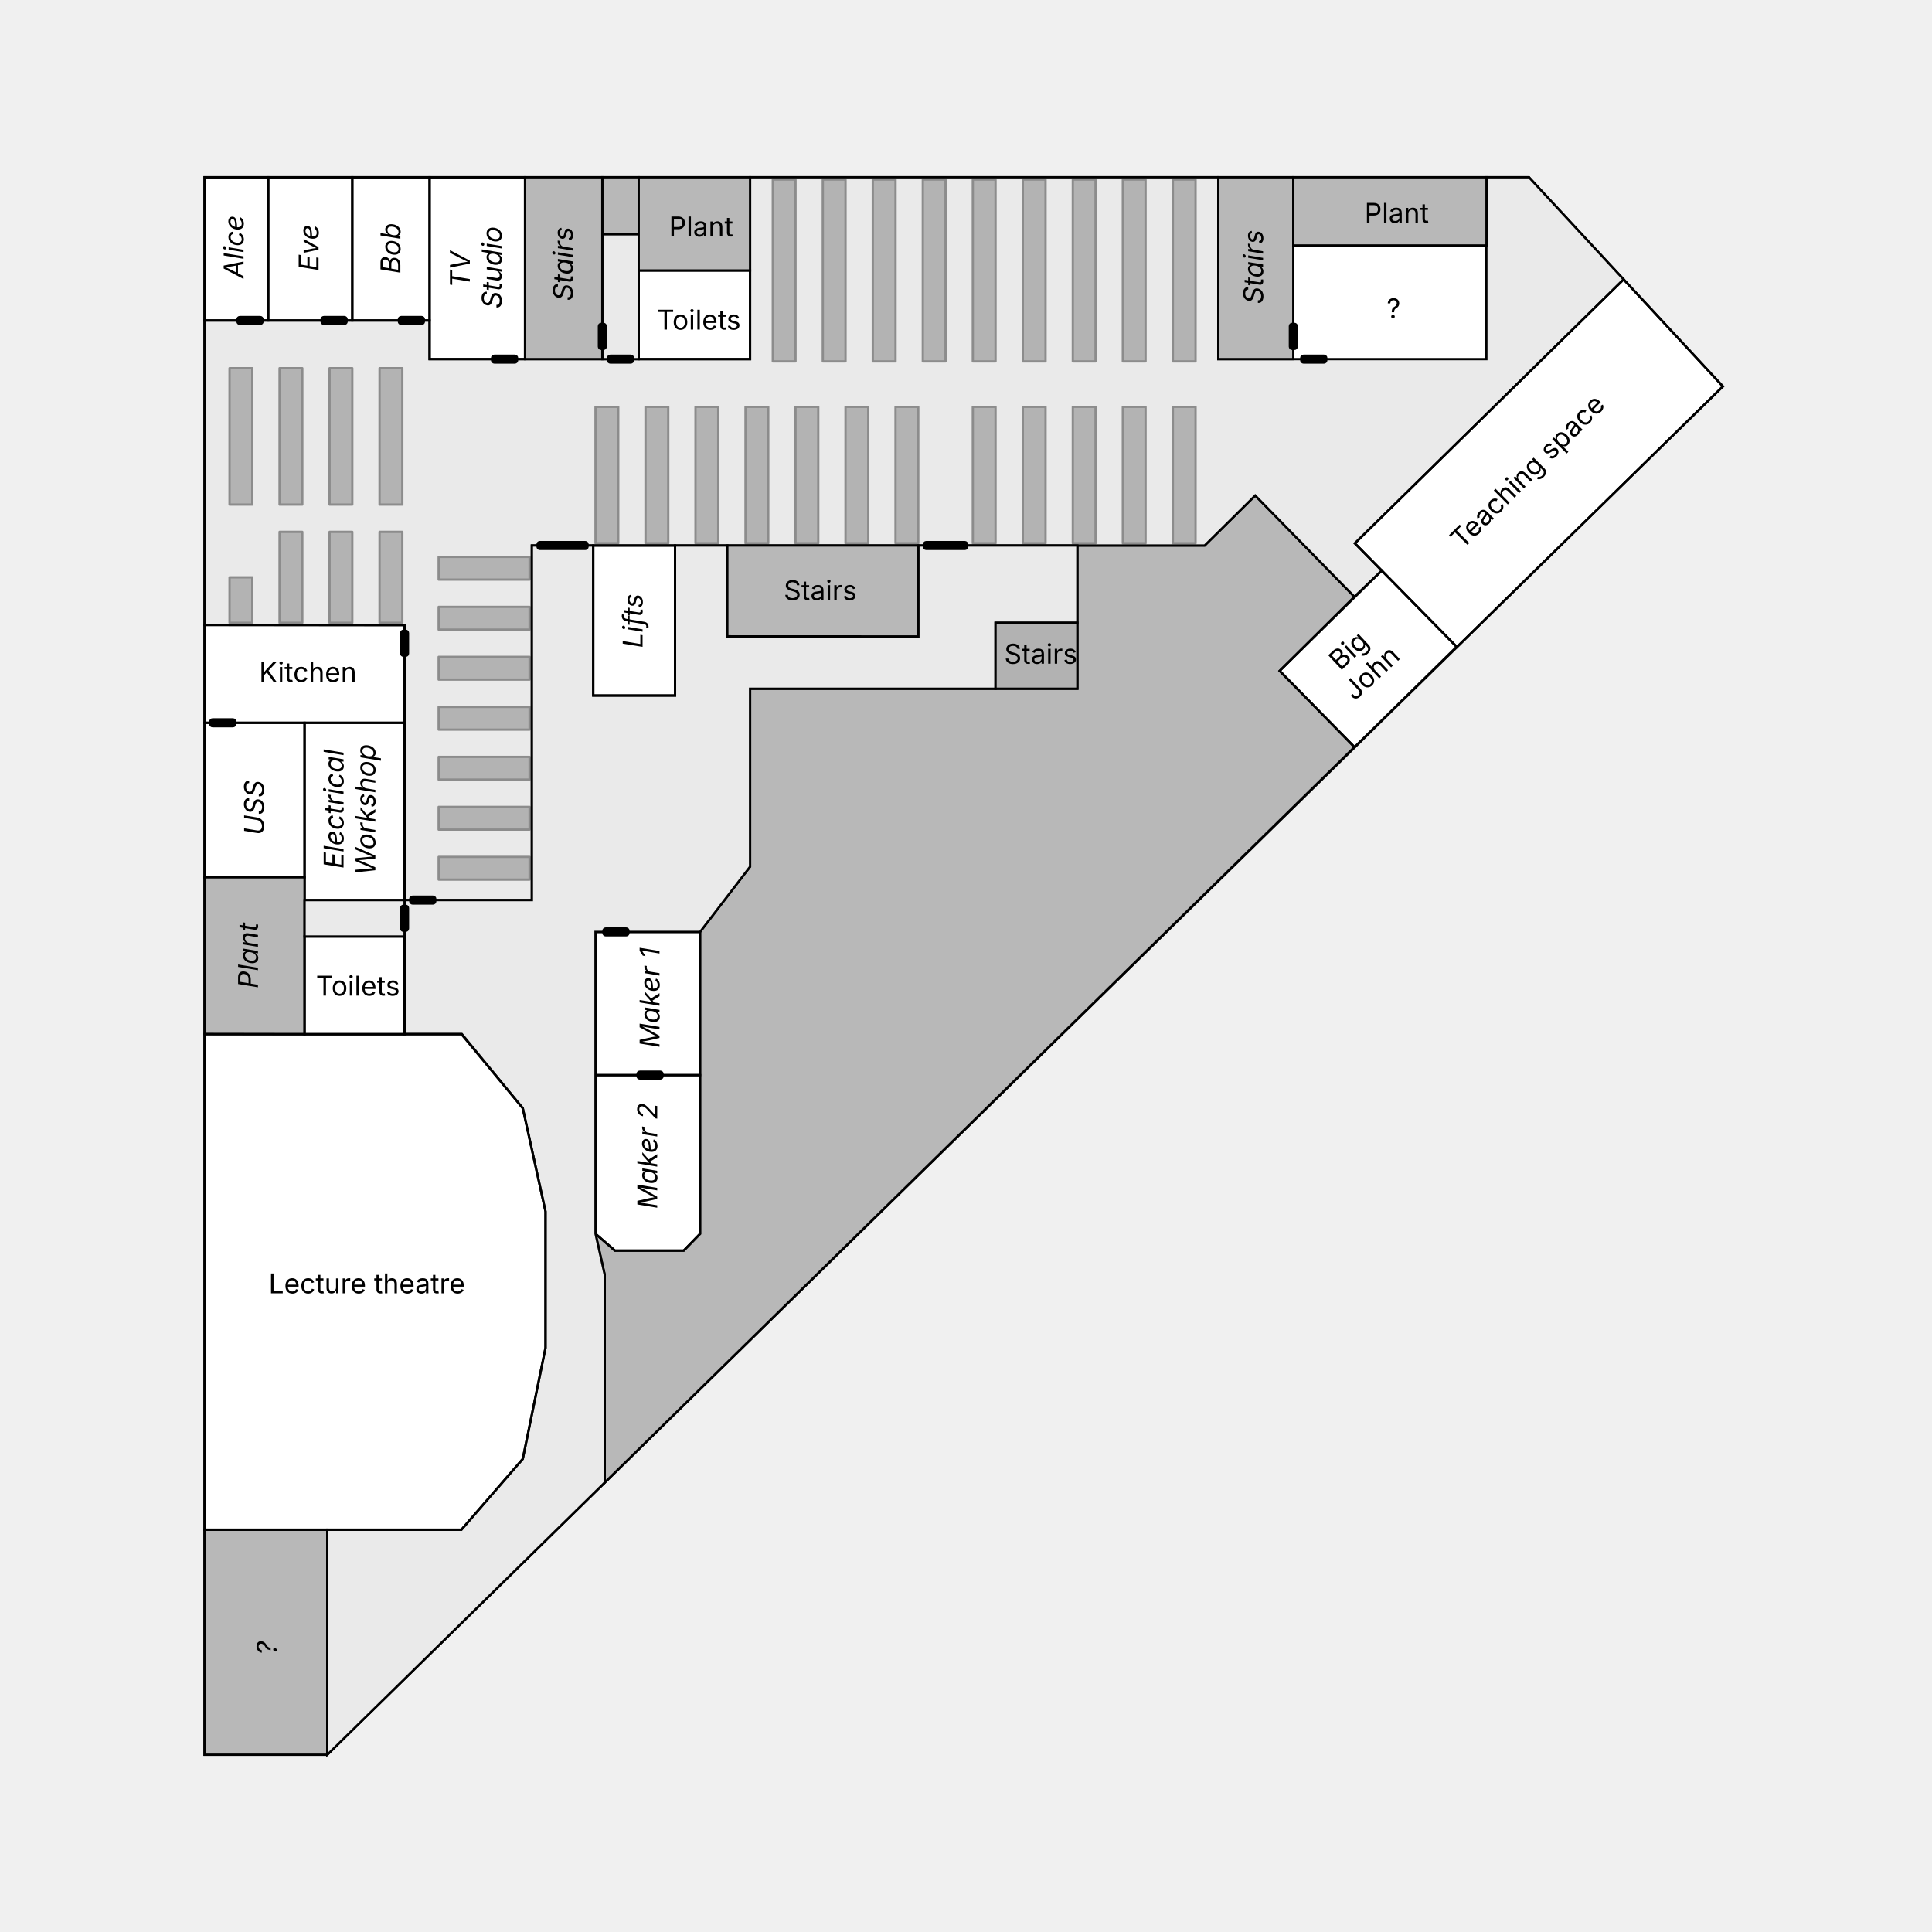
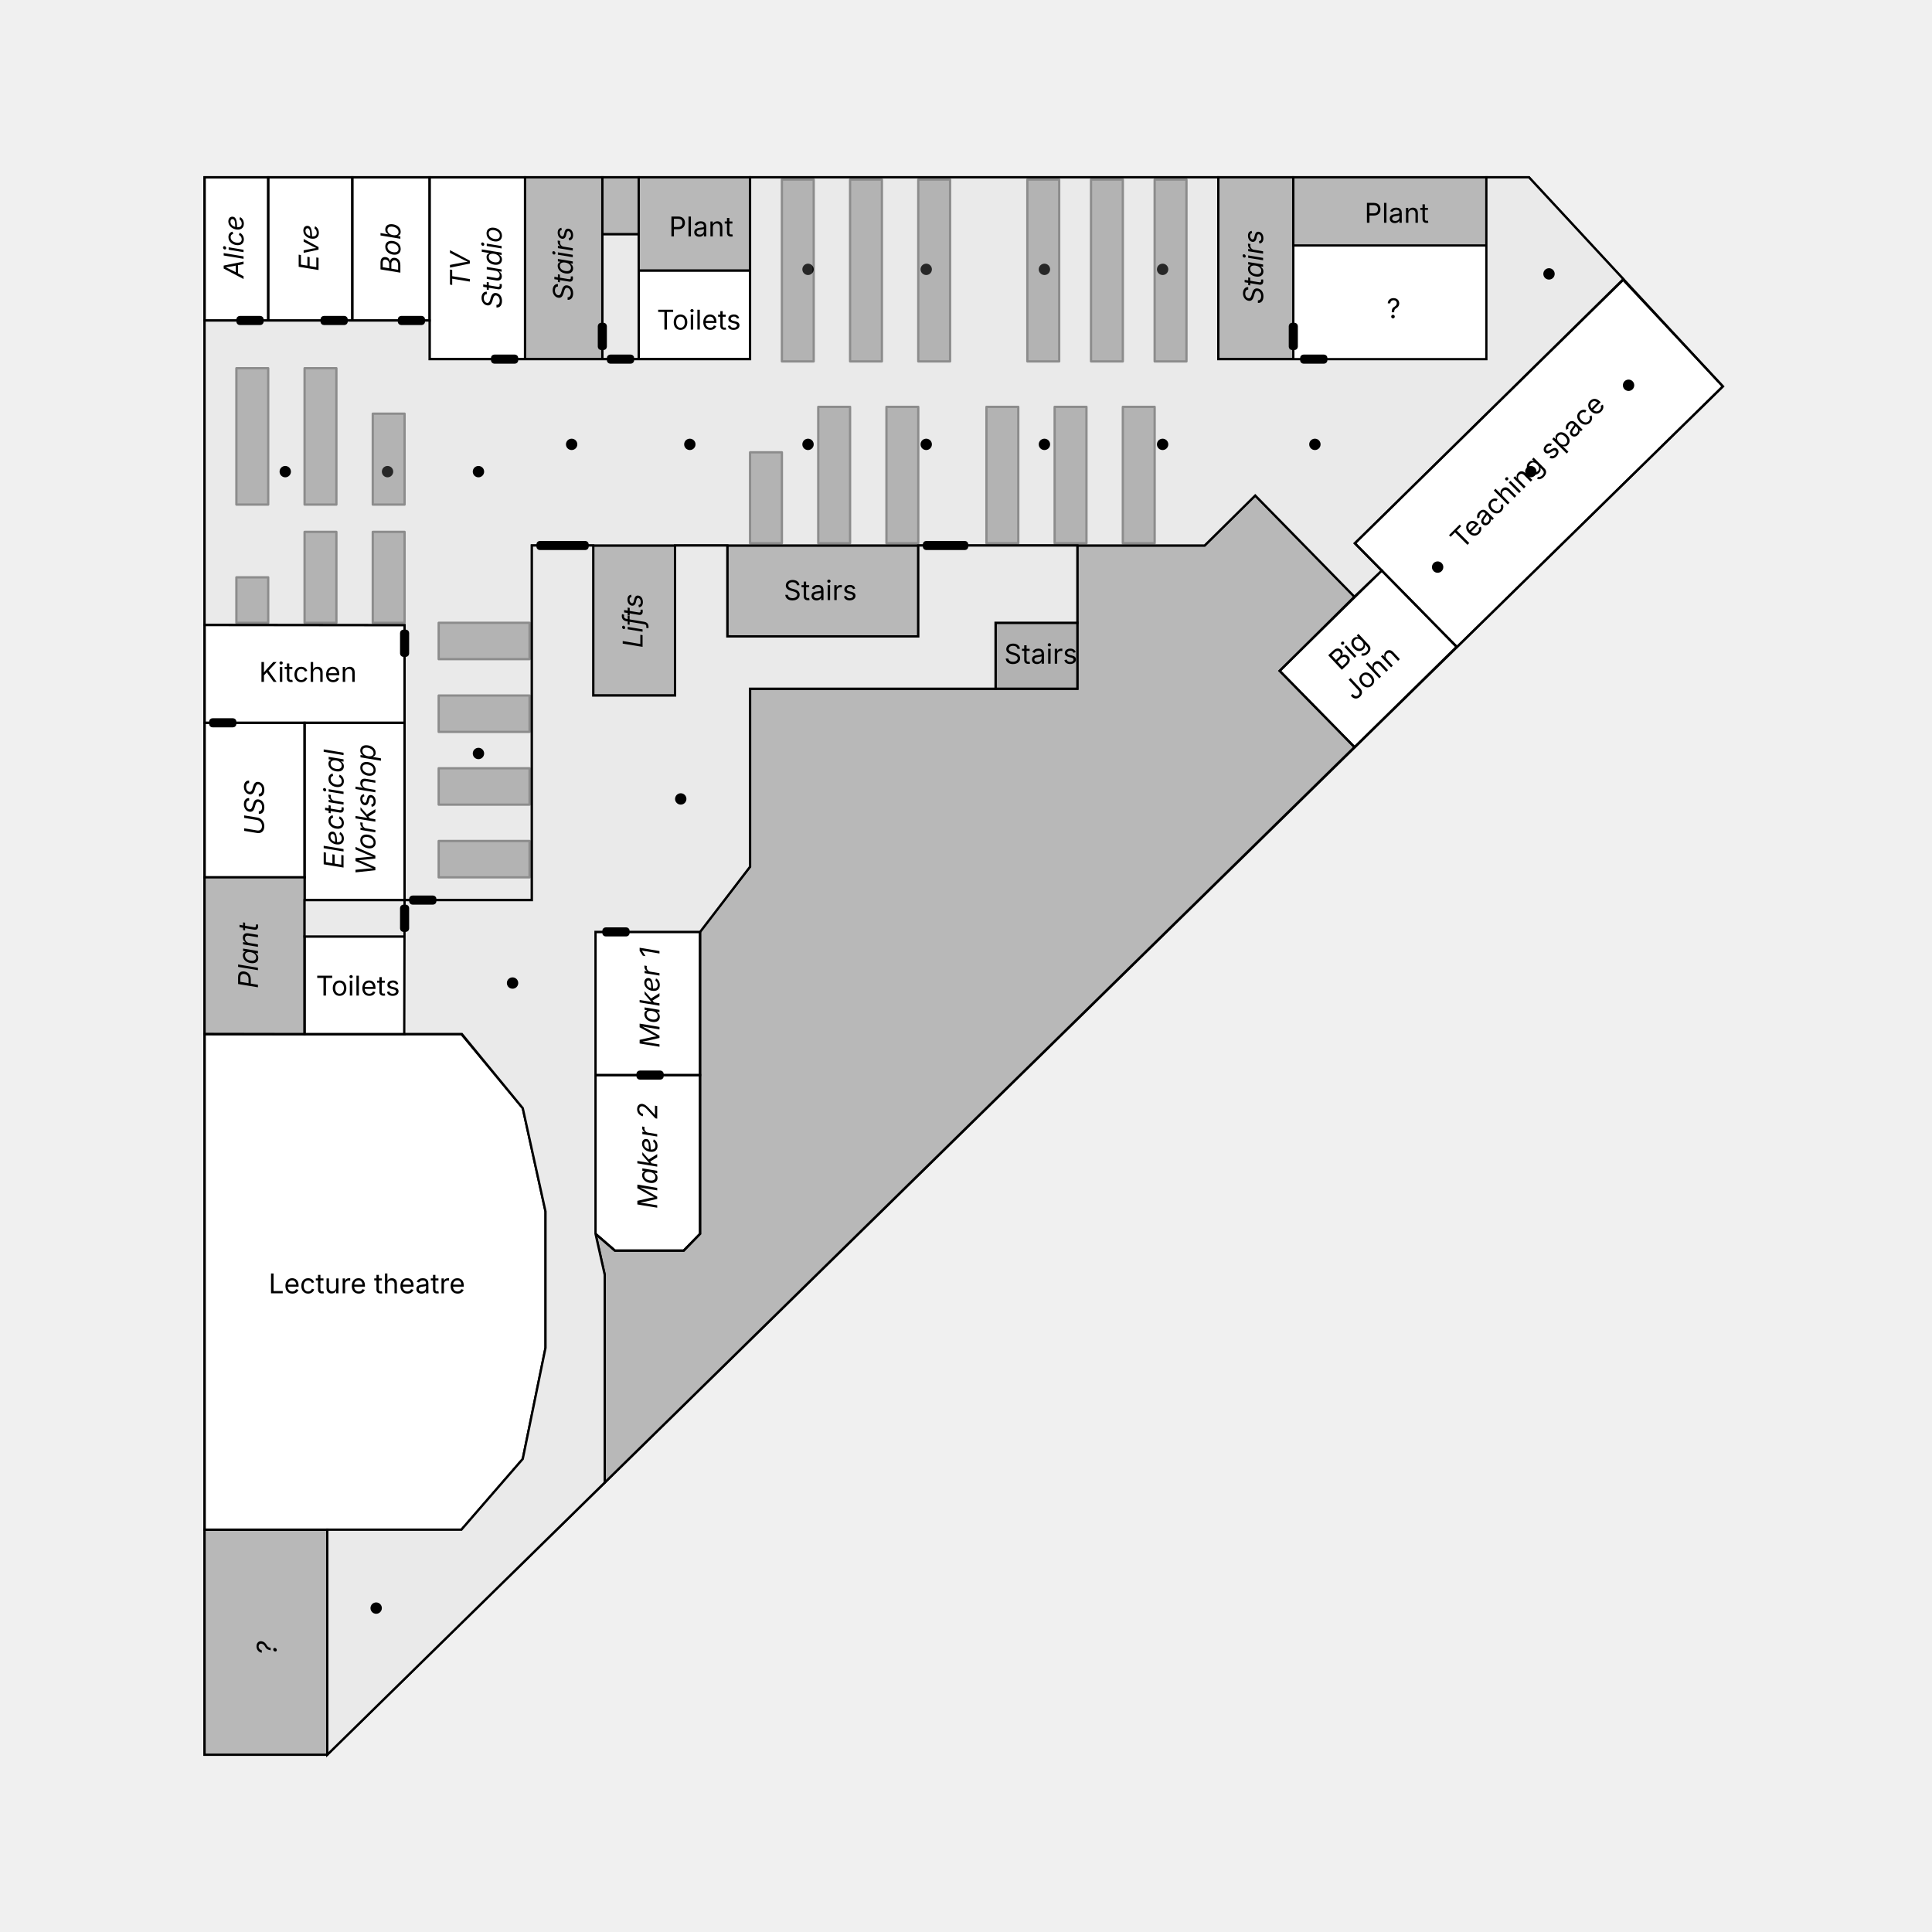
<svg xmlns="http://www.w3.org/2000/svg" width="850px" height="850px" viewBox="0 0 850 850" version="1.1">
  <g id="usb-01" stroke="none" stroke-width="1" fill="none" fill-rule="evenodd">
    <polygon id="building" stroke="#000000" fill="#FFFFFF" points="758 170 672.67 78 90 78 90 772 144 772" />
    <polygon id="atrium" stroke="#000000" fill="#B8B8B8" points="266.047 652.253 266.047 560.835 262 542.819 270.551 550.215 300.803 550.215 308 542.819 308 410 330 381.304 330 303 474 303 474 240 530.002 240 552.249 218 595.878 262.523 563 295.157 595.878 328.68" />
    <rect id="unknown-south" stroke="#000000" fill="#B8B8B8" x="90" y="673" width="54" height="99" />
-     <path d="M90,141 L90,274.899 L178,275 L178,396.018 L234,396.018 L234,240 L530.002,240 L552.249,218 L595.878,262.523 L607.935,251 L596.085,239.032 L714.316,122.927 L672.67,78 C660.18,78 653.934,78 653.934,78 C653.934,78 653.934,104.667 653.934,158 L536,158 L536,78 L330,78 L330,158 L189,158 L189,141 L90,141 Z" id="open-lab" stroke="#000000" fill="#EAEAEA" />
    <polygon id="electrical-workshop" stroke="#000000" points="134 318 178 318 178 396 134 396" />
    <polygon id="uss" stroke="#000000" points="134 318 90 318 90 386 134 386" />
    <polygon id="kitchen" stroke="#000000" points="90 275 90 318 178 318 178 275" />
    <polygon id="tv-studio" stroke="#000000" points="189 78 189 158 231 158 231 78" />
    <polygon id="stairs-east" stroke="#000000" fill="#B8B8B8" points="536 78 536 158 569 158 569 78" />
    <polygon id="bob" stroke="#000000" points="189 78 155 78 155 141 189 141" />
    <polygon id="eve" stroke="#000000" points="118 78 118 141 155 141 155 78" />
    <polygon id="alice" stroke="#000000" points="90 78 90 141 118 141 118 78" />
    <polygon id="maker-a" stroke="#000000" points="262 410 262 473 308 473 308 410" />
    <polygon id="maker-b" stroke="#000000" points="262 473 262 542.819 270.551 550.215 300.803 550.215 308 542.819 308 473" />
    <rect id="big-john" stroke="#000000" transform="translate(601.9388, 289.84) rotate(-44.5) translate(-601.9388, -289.84)" x="570.439" y="266.34" width="63" height="47" />
-     <polygon id="teaching-space" stroke="#000000" transform="translate(677.6971, 203.8725) rotate(-44.5) translate(-677.6971, -203.8725)" points="594.843 171.747 760.551 171.804 758.715 235.998 594.843 235.747" />
    <path d="M330,119 C330,119 313.667,119 281,119 L281,158 L330,158 C330,132 330,119 330,119 Z" id="toilets-nw" stroke="#000000" />
    <path d="M265,103 L265,158 L281,158 C281,121.333 281,103 281,103 C281,103 275.667,103 265,103 Z" id="corridor-nw" stroke="#000000" fill="#EAEAEA" />
    <path d="M265,103 L265,78 L281,78 C281,94.667 281,103 281,103 C281,103 275.667,103 265,103 Z" id="utility-nw" stroke="#000000" fill="#B8B8B8" />
-     <path d="M474,240 C474,262.667 474,274 474,274 C474,274 462,274 438,274 L438,303 L330,303 L330,381.304 L308,410 L262,410 L262,542.819 L266.047,560.835 L266.047,652.253 L144,772 L144,673 L203,673 L230,641.869 L240,593 L240,533 L230,487.558 L203.205,454.925 L177.847,454.925 L178,396 L234,396 L234,240 L261,240 L261,306 L297,306 L297,240 L320,240 L320,280 L404,280 L404,240 L474,240 Z" id="foyer" stroke="#000000" fill="#EAEAEA" />
    <polygon id="stairs-nw" stroke="#000000" fill="#B8B8B8" points="231 78 265 78 265 158 231 158" />
    <polygon id="atrium-stairs-down" stroke="#000000" fill="#B2B2B2" points="438 303 474 303 474 274 438 274" />
    <polygon id="plant-nw" stroke="#000000" fill="#B8B8B8" points="281 78 330 78 330 119 281 119" />
    <polygon id="plant-west" stroke="#000000" fill="#B8B8B8" points="90 386 90 454.925 134 455 134 386" />
    <polygon id="toilets-west" stroke="#000000" points="178 455 134 455 134 412 178 412" />
    <polygon id="lecture-theatre" stroke="#000000" points="90 455 203 455 230 487.558 240 533 240 593 230 641.869 203 673 90 673" />
    <rect id="plant-east" stroke="#000000" fill="#B8B8B8" x="569" y="78" width="85" height="30" />
    <polygon id="corridor-west" stroke="#000000" fill="#EAEAEA" points="134 396.018 134 412.018 178 412.018 178 396.018" />
-     <rect id="lifts-west" stroke="#000000" x="261" y="240" width="36" height="66" />
+     <rect id="lifts-west" stroke="#000000" fill="#B8B8B8" x="261" y="240" width="36" height="66" />
    <polygon id="atrium-stairs-up" stroke="#000000" fill="#B8B8B8" transform="translate(362, 260) scale(-1, -1) translate(-362, -260)" points="404 240.033 404 280 320 280 320 240" />
+     <g id="1.024" transform="translate(90, 78)">
+       <path d="M0,63 L0,196.899 L88,197 L88,318.018 L144,318.018 L144,162 L440.002,162 L462.249,140 L505.878,184.523 L517.935,173 L506.085,161.032 L624.316,44.927 L582.67,0 C570.18,0 563.934,0 563.934,0 C563.934,0 563.934,26.667 563.934,80 L446,80 L446,0 L240,0 L240,80 L99,80 L99,63 L0,63 Z" id="open-lab-floor" stroke="#000000" fill="#EAEAEA" />
+       <circle id="1.024-zone-1" fill="#000000" cx="120.5" cy="253.5" r="2.5" />
+       <circle id="1.024-zone-3" fill="#000000" cx="35.5" cy="129.5" r="2.5" />
+       <circle id="1.024-zone-4" fill="#000000" cx="80.5" cy="129.5" r="2.5" />
+       <circle id="1.024-zone-5" fill="#000000" cx="120.5" cy="129.5" r="2.5" />
+       <circle id="1.024-zone-6" fill="#000000" cx="161.5" cy="117.5" r="2.5" />
+       <circle id="1.024-zone-7" fill="#000000" cx="213.5" cy="117.5" r="2.5" />
+       <circle id="1.024-zone-8" fill="#000000" cx="265.5" cy="117.5" r="2.5" />
+       <circle id="1.024-zone-9" fill="#000000" cx="265.5" cy="40.5" r="2.5" />
+       <circle id="1.024-zone-10" fill="#000000" cx="317.5" cy="117.5" r="2.5" />
+       <circle id="1.024-zone-11" fill="#000000" cx="317.5" cy="40.5" r="2.5" />
+       <circle id="1.024-zone-12" fill="#000000" cx="369.5" cy="117.5" r="2.5" />
+       <circle id="1.024-zone-13" fill="#000000" cx="369.5" cy="40.5" r="2.5" />
+       <circle id="1.024-zone-14" fill="#000000" cx="421.5" cy="117.5" r="2.5" />
+       <circle id="1.024-zone-15" fill="#000000" cx="421.5" cy="40.5" r="2.5" />
+       <circle id="1.024-zone-16" fill="#000000" cx="488.5" cy="117.5" r="2.5" />
+       <circle id="1.024-zone-17" fill="#000000" cx="591.5" cy="42.5" r="2.5" />
+     </g>
+     <g id="foyer" transform="translate(144, 240)">
+       <path d="M330,0 C330,22.667 330,34 330,34 C330,34 318,34 294,34 L294,63 L186,63 L186,141.304 L164,170 L118,170 L118,302.819 L122.047,320.835 L122.047,412.253 L0,532 L0,433 L59,433 L86,401.869 L96,353 L96,293 L86,247.558 L59.205,214.925 L33.847,214.925 L34,156 L90,156 L90,0 L117,0 L117,66 L153,66 L153,0 L176,0 L176,40 L260,40 L260,0 L330,0 Z" id="foyer-floor" stroke="#000000" fill="#EAEAEA" />
+       <circle id="1.020" fill="#000000" cx="155.5" cy="111.5" r="2.5" />
+       <circle id="1.010" fill="#000000" cx="81.5" cy="192.5" r="2.5" />
+       <circle id="1.005" fill="#000000" cx="21.5" cy="467.5" r="2.5" />
+     </g>
+     <g id="1.042" transform="translate(596.0845, 123)">
+       <polygon id="teaching-space-floor" stroke="#000000" points="0 116.032 117.915 1.42108547e-14 161.915 47 44.858 161.68" />
+       <circle id="1.042-zone-3" fill="#000000" cx="120.415" cy="46.5" r="2.5" />
+       <circle id="1.042-zone-2" fill="#000000" cx="77.415" cy="84.5" r="2.5" />
+       <circle id="1.042-zone-1" fill="#000000" cx="36.415" cy="126.5" r="2.5" />
+     </g>
    <g id="doors" transform="translate(92, 139)" fill="#000000" stroke="#000000">
      <rect id="Door-16" x="175.5" y="17.5" width="11" height="3" rx="1" />
      <rect id="Door-15" transform="translate(173, 9) rotate(-90) translate(-173, -9)" x="167.5" y="7.5" width="11" height="3" rx="1" />
      <rect id="Door-14" x="83.5" y="0.5" width="11" height="3" rx="1" />
      <rect id="Door-13" x="124.5" y="17.5" width="11" height="3" rx="1" />
      <rect id="Door-12" x="49.5" y="0.5" width="11" height="3" rx="1" />
      <rect id="Door-11" x="12.5" y="0.5" width="11" height="3" rx="1" />
      <rect id="Door-10" x="144.5" y="99.5" width="22" height="3" rx="1" />
      <rect id="Door-9" x="314.5" y="99.5" width="19" height="3" rx="1" />
      <rect id="Door-8" x="88.5" y="255.5" width="11" height="3" rx="1" />
      <rect id="Door-7" transform="translate(86, 265) rotate(-270) translate(-86, -265)" x="80.5" y="263.5" width="11" height="3" rx="1" />
      <rect id="Door-6" x="0.5" y="177.5" width="11" height="3" rx="1" />
      <rect id="Door-5" x="84.5" y="138.5" width="3" height="11" rx="1" />
      <rect id="Door-4" x="480.5" y="17.5" width="11" height="3" rx="1" />
      <rect id="Door-3" transform="translate(477, 9) rotate(-90) translate(-477, -9)" x="471.5" y="7.5" width="11" height="3" rx="1" />
      <rect id="Door-2" x="173.5" y="269.5" width="11" height="3" rx="1" />
      <rect id="Door-1" x="188.5" y="332.5" width="11" height="3" rx="1" />
    </g>
    <g id="labels" transform="translate(96.1433, 87)" fill="#000000" font-size="12" font-weight="normal">
      <text id="?" font-family="SFProDisplay-Regular, SF Pro Display">
        <tspan x="513.921" y="53">?</tspan>
      </text>
      <text id="Plant" font-family="SFProDisplay-Regular, SF Pro Display">
        <tspan x="504.186" y="11">Plant</tspan>
      </text>
      <text id="Stairs" transform="translate(455.5589, 32.3523) rotate(-90) translate(-455.5589, -32.3523)" font-family="SFProDisplay-RegularItalic, SF Pro Display" font-style="italic">
        <tspan x="441.139" y="36.352">Stairs</tspan>
      </text>
      <text id="Lifts" transform="translate(182.5589, 187.3523) rotate(-90) translate(-182.5589, -187.3523)" font-family="SFProDisplay-RegularItalic, SF Pro Display" font-style="italic">
        <tspan x="171.801" y="191.352">Lifts</tspan>
      </text>
      <text id="?" transform="translate(21.5589, 638.3523) rotate(-90) translate(-21.5589, -638.3523)" font-family="SFProDisplay-RegularItalic, SF Pro Display" font-style="italic">
        <tspan x="18.735" y="642.352">?</tspan>
      </text>
      <text id="TV-Studio" transform="translate(113.5589, 32.3523) rotate(-90) translate(-113.5589, -32.3523)" font-family="SFProDisplay-RegularItalic, SF Pro Display" font-style="italic">
        <tspan x="106.223" y="29.352">TV</tspan>
        <tspan x="97.129" y="43.352">Studio</tspan>
      </text>
-       <text id="Teaching-space" transform="translate(571.9688, 124.5637) rotate(-45) translate(-571.9688, -124.5637)" font-family="SFProDisplay-Regular, SF Pro Display">
+       <text id="Teaching-space-label" transform="translate(571.9688, 124.5637) rotate(-45) translate(-571.9688, -124.5637)" font-family="SFProDisplay-Regular, SF Pro Display">
        <tspan x="532.849" y="128.564">Teaching space</tspan>
      </text>
      <text id="Big-John" transform="translate(501.4254, 205.0341) rotate(-43) translate(-501.4254, -205.0341)" font-family="SFProDisplay-Regular, SF Pro Display">
        <tspan x="493.269" y="202.034">Big</tspan>
        <tspan x="488.875" y="216.034">John</tspan>
      </text>
      <text id="Stairs" font-family="SFProDisplay-Regular, SF Pro Display">
        <tspan x="248.659" y="177">Stairs</tspan>
      </text>
      <text id="Stairs-Copy" font-family="SFProDisplay-Regular, SF Pro Display">
        <tspan x="345.659" y="205">Stairs</tspan>
      </text>
      <text id="Toilets" font-family="SFProDisplay-Regular, SF Pro Display">
        <tspan x="192.843" y="58">Toilets</tspan>
      </text>
      <text id="Toilets-Copy" font-family="SFProDisplay-Regular, SF Pro Display">
        <tspan x="42.843" y="351">Toilets</tspan>
      </text>
      <text id="Lecture-theatre" font-family="SFProDisplay-Regular, SF Pro Display">
        <tspan x="22.034" y="482">Lecture theatre</tspan>
      </text>
      <text id="Kitchen" font-family="SFProDisplay-Regular, SF Pro Display">
        <tspan x="17.822" y="213">Kitchen</tspan>
      </text>
      <text id="Plant" font-family="SFProDisplay-Regular, SF Pro Display">
        <tspan x="198.186" y="17">Plant</tspan>
      </text>
      <text id="Plant-Copy" transform="translate(13.3462, 335.0593) rotate(-90) translate(-13.3462, -335.0593)" font-family="SFProDisplay-RegularItalic, SF Pro Display" font-style="italic">
        <tspan x="0.523" y="339.059">Plant</tspan>
      </text>
      <text id="Bob" transform="translate(76, 23.1162) rotate(-90) translate(-76, -23.1162)" font-family="SFProDisplay-RegularItalic, SF Pro Display" font-style="italic">
        <tspan x="65.644" y="27.116">Bob</tspan>
      </text>
      <text id="Eve" transform="translate(40, 23.1162) rotate(-90) translate(-40, -23.1162)" font-family="SFProDisplay-RegularItalic, SF Pro Display" font-style="italic">
        <tspan x="30.801" y="27.116">Eve</tspan>
      </text>
      <text id="Alice-Copy" transform="translate(7, 23.1162) rotate(-90) translate(-7, -23.1162)" font-family="SFProDisplay-RegularItalic, SF Pro Display" font-style="italic">
        <tspan x="-5.398" y="27.116">Alice</tspan>
      </text>
      <text id="USS" transform="translate(16, 269.1162) rotate(-90) translate(-16, -269.1162)" font-family="SFProDisplay-RegularItalic, SF Pro Display" font-style="italic">
        <tspan x="4.621" y="273.116">USS</tspan>
      </text>
      <text id="Maker-1" transform="translate(190, 354.1162) rotate(-90) translate(-190, -354.1162)" font-family="SFProDisplay-RegularItalic, SF Pro Display" font-style="italic">
        <tspan x="170.078" y="358.116">Maker 1</tspan>
      </text>
      <text id="Maker-2" transform="translate(189, 424.1162) rotate(-90) translate(-189, -424.1162)" font-family="SFProDisplay-RegularItalic, SF Pro Display" font-style="italic">
        <tspan x="168.261" y="428.116">Maker 2</tspan>
      </text>
      <text id="Electrical-Workshop" transform="translate(58, 272.1162) rotate(-90) translate(-58, -272.1162)" font-family="SFProDisplay-RegularItalic, SF Pro Display" font-style="italic">
        <tspan x="34.905" y="269.116">Electrical</tspan>
        <tspan x="32.11" y="283.116">Workshop</tspan>
      </text>
      <text id="Stairs" transform="translate(151.8567, 31) rotate(-90) translate(-151.8567, -31)" font-family="SFProDisplay-RegularItalic, SF Pro Display" font-style="italic">
        <tspan x="137.437" y="35">Stairs</tspan>
      </text>
    </g>
-     <g id="tables" transform="translate(101, 79)" fill="#626262" opacity="0.4" stroke="#000000" stroke-linejoin="round">
-       <rect id="Table-105" x="0" y="175" width="10" height="20" />
-       <rect id="Table-101" x="239" y="0" width="10" height="80" />
-       <rect id="Table-97" x="327" y="0" width="10" height="80" />
-       <rect id="Table-90" x="161" y="100" width="10" height="60" />
-       <rect id="Table-88" x="227" y="100" width="10" height="60" />
-       <rect id="Table-87" x="327" y="100" width="10" height="60" />
-       <rect id="Table-85" x="0" y="83" width="10" height="60" />
-       <rect id="Table-80" x="261" y="0" width="10" height="80" />
-       <rect id="Table-76" x="349" y="0" width="10" height="80" />
-       <rect id="Table-75" x="22" y="155" width="10" height="40" />
-       <rect id="Table-68" x="183" y="100" width="10" height="60" />
-       <rect id="Table-66" x="249" y="100" width="10" height="60" />
-       <rect id="Table-65" x="349" y="100" width="10" height="60" />
-       <rect id="Table-63" x="22" y="83" width="10" height="60" />
-       <rect id="Table-58" x="283" y="0" width="10" height="80" />
-       <rect id="Table-51" x="371" y="0" width="10" height="80" />
-       <rect id="Table-50" x="393" y="0" width="10" height="80" />
-       <rect id="Table-49" x="415" y="0" width="10" height="80" />
-       <rect id="Table-48" x="44" y="155" width="10" height="40" />
-       <rect id="Table-38" x="205" y="100" width="10" height="60" />
-       <rect id="Table-36" x="271" y="100" width="10" height="60" />
-       <rect id="Table-35" x="371" y="100" width="10" height="60" />
-       <rect id="Table-31" x="44" y="83" width="10" height="60" />
-       <rect id="Table-25" x="305" y="0" width="10" height="80" />
-       <rect id="Table-24" x="66" y="155" width="10" height="40" />
-       <rect id="Table-19" x="293" y="100" width="10" height="60" />
-       <rect id="Table-18" x="393" y="100" width="10" height="60" />
-       <rect id="Table-17" x="415" y="100" width="10" height="60" />
-       <rect id="Table-15" x="66" y="83" width="10" height="60" />
-       <rect id="Table-12" transform="translate(112, 171) rotate(-270) translate(-112, -171)" x="107" y="151" width="10" height="40" />
-       <rect id="Table-11" transform="translate(112, 193) rotate(-270) translate(-112, -193)" x="107" y="173" width="10" height="40" />
-       <rect id="Table-9" transform="translate(112, 215) rotate(-270) translate(-112, -215)" x="107" y="195" width="10" height="40" />
-       <rect id="Table-7" transform="translate(112, 237) rotate(-270) translate(-112, -237)" x="107" y="217" width="10" height="40" />
-       <rect id="Table-5" transform="translate(112, 259) rotate(-270) translate(-112, -259)" x="107" y="239" width="10" height="40" />
-       <rect id="Table-3" transform="translate(112, 281) rotate(-270) translate(-112, -281)" x="107" y="261" width="10" height="40" />
-       <rect id="Table-1" transform="translate(112, 303) rotate(-270) translate(-112, -303)" x="107" y="283" width="10" height="40" />
+     <g id="tables" transform="translate(104, 79)" fill="#626262" opacity="0.4" stroke="#000000" stroke-linejoin="round">
+       <rect id="Table-105" x="0" y="175" width="14" height="20" />
+       <rect id="Table-101" x="240" y="0" width="14" height="80" />
+       <rect id="Table-101-Copy" x="270" y="0" width="14" height="80" />
+       <rect id="Table-101-Copy-2" x="300" y="0" width="14" height="80" />
+       <rect id="Table-101-Copy-3" x="348" y="0" width="14" height="80" />
+       <rect id="Table-101-Copy-4" x="376" y="0" width="14" height="80" />
+       <rect id="Table-101-Copy-6" x="404" y="0" width="14" height="80" />
+       <rect id="Table-85" x="0" y="83" width="14" height="60" />
+       <rect id="Table-75" x="30" y="155" width="14" height="40" />
+       <rect id="Table-31" x="30" y="83" width="14" height="60" />
+       <rect id="Table-24" x="60" y="155" width="14" height="40" />
+       <rect id="Table-19" x="286" y="100" width="14" height="60" />
+       <rect id="Table-19-Copy-3" x="330" y="100" width="14" height="60" />
+       <rect id="Table-19-Copy-4" x="360" y="100" width="14" height="60" />
+       <rect id="Table-19-Copy-5" x="390" y="100" width="14" height="60" />
+       <rect id="Table-19-Copy" x="256" y="100" width="14" height="60" />
+       <rect id="Table-19-Copy-2" x="226" y="120" width="14" height="40" />
+       <rect id="Table-15" x="60" y="103" width="14" height="40" />
+       <rect id="Table-12-Copy" transform="translate(109, 203) rotate(-270) translate(-109, -203)" x="101" y="183" width="16" height="40" />
+       <rect id="Table-12-Copy-2" transform="translate(109, 235) rotate(-270) translate(-109, -235)" x="101" y="215" width="16" height="40" />
+       <rect id="Table-12-Copy-3" transform="translate(109, 267) rotate(-270) translate(-109, -267)" x="101" y="247" width="16" height="40" />
+       <rect id="Table-12-Copy-4" transform="translate(109, 299) rotate(-270) translate(-109, -299)" x="101" y="279" width="16" height="40" />
    </g>
  </g>
</svg>
